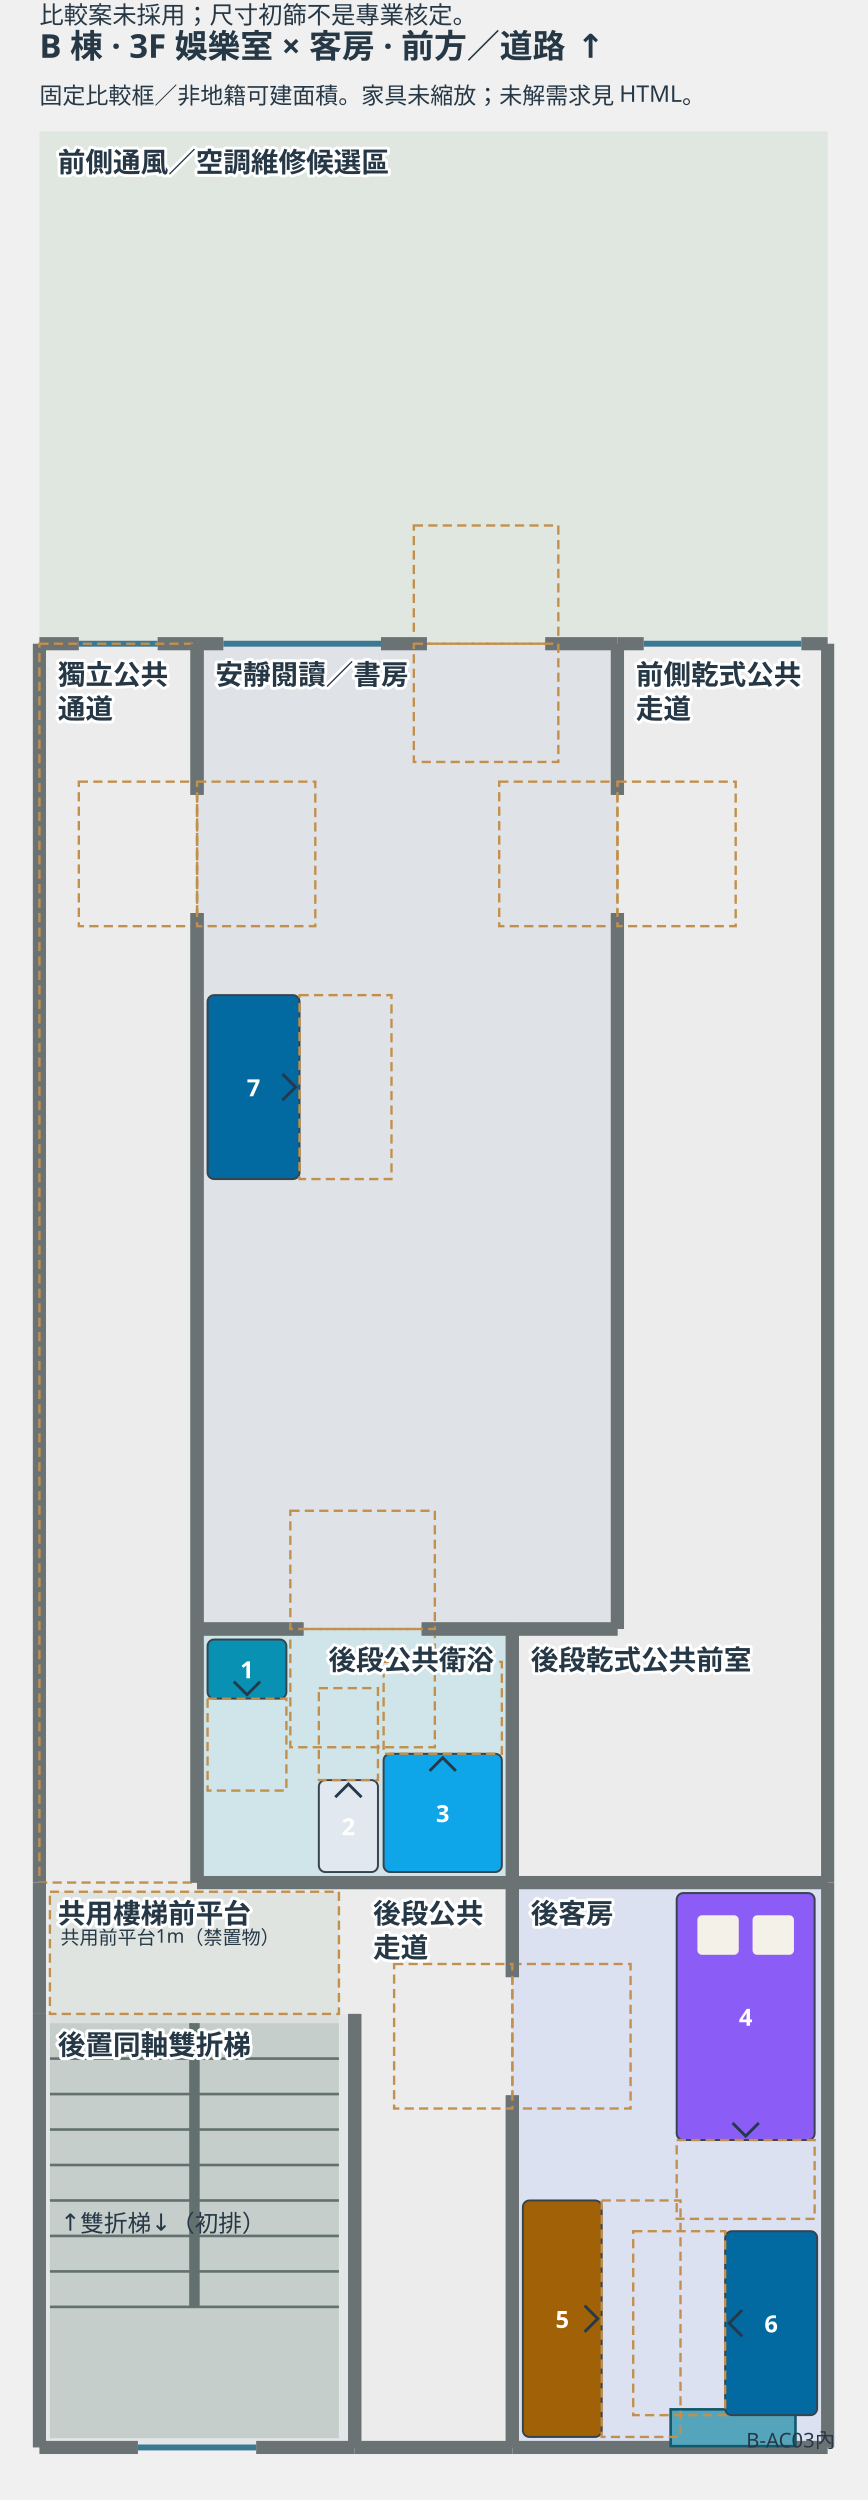
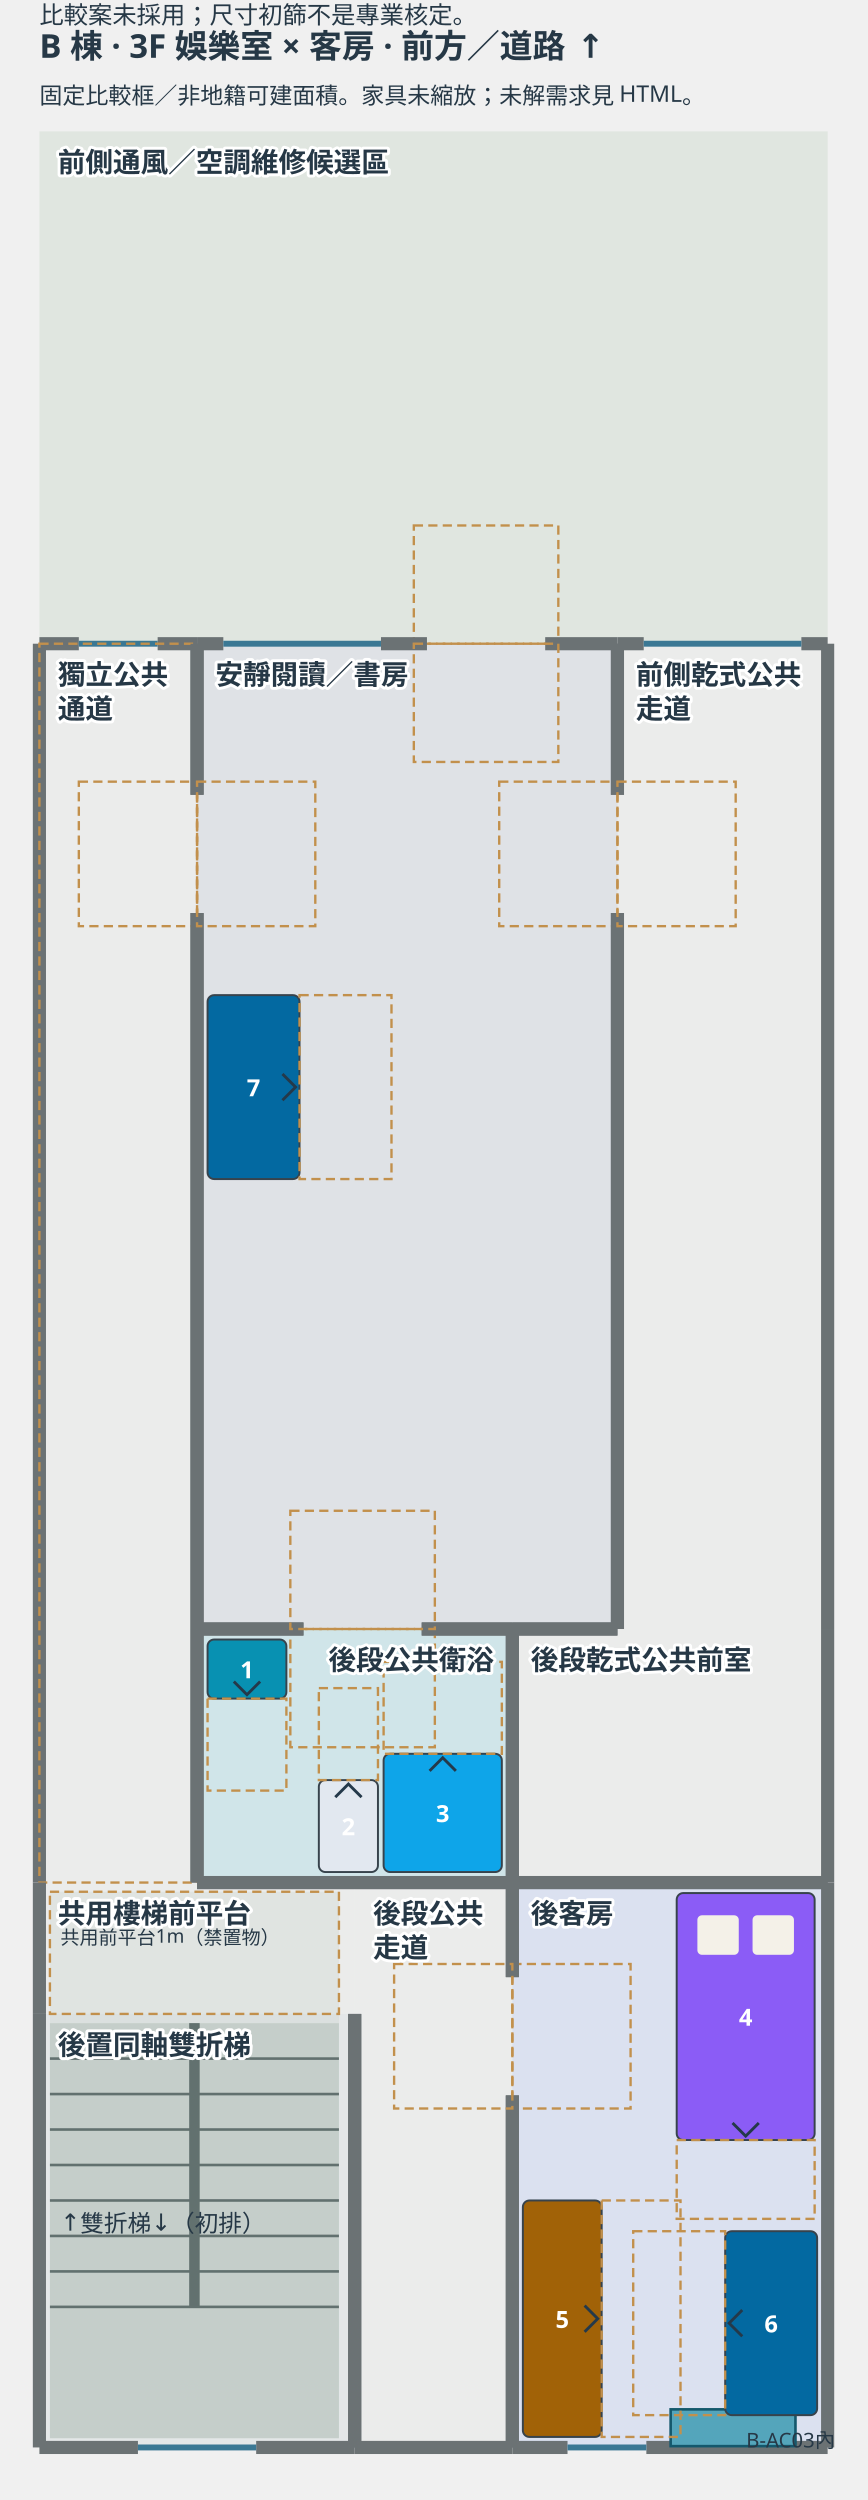
<svg xmlns="http://www.w3.org/2000/svg" viewBox="-300 -1000 6600 19030" role="img" aria-labelledby="plan-title plan-desc" data-schema="house-concept-furniture-plan-v1" data-building="B" data-floor="floor-3" data-geometry-source="tour_mm" data-frontage-study="keep-full-clear" data-study-status="comparison-only-not-adopted" data-study-option="b-fixed-3000">
  <style>text{font-family:system-ui,sans-serif;fill:#263846} .room-name{font-size:210px;font-weight:600;paint-order:stroke fill;stroke:#fff;stroke-width:45;stroke-linejoin:round} .item-number{font-size:180px;font-weight:700;fill:#fff;text-anchor:middle} .wall{stroke:#6b7274;stroke-width:100} .allowance{fill:none;stroke:#c2904c;stroke-width:18;stroke-dasharray:70 40} .front-mark{stroke:#24394a;stroke-width:22;fill:none}</style>
  <text x="0" y="-560" font-size="250" font-weight="700">B 棟 · 3F 娛樂室 × 客房 · 前方／道路 ↑</text>
  <text x="0" y="-210" font-size="175">固定比較框／非地籍可建面積。家具未縮放；未解需求見 HTML。</text>
  <rect x="0" y="0" width="6000" height="3900" fill="#98b99a" fill-opacity="0.18" />
  <rect x="0" y="3900" width="1200" height="9430" fill="#d4ddd5" fill-opacity="0.18" />
  <rect x="1200" y="11400" width="2400" height="1930" fill="#3fb6c8" fill-opacity="0.18" />
  <rect x="0" y="14330" width="2400" height="3300" fill="#b0bec5" fill-opacity="0.18" />
  <rect x="3600" y="11400" width="2400" height="1930" fill="#d4ddd5" fill-opacity="0.18" />
  <rect x="3600" y="13330" width="2400" height="4300" fill="#7c9df0" fill-opacity="0.18" />
  <rect x="1200" y="3900" width="3200" height="7500" fill="#94a3b8" fill-opacity="0.18" />
  <rect x="4400" y="3900" width="1600" height="7500" fill="#d4ddd5" fill-opacity="0.18" />
  <rect x="0" y="13330" width="2400" height="1000" fill="#d4ddd5" fill-opacity="0.18" />
  <rect x="2400" y="13330" width="1200" height="4300" fill="#d4ddd5" fill-opacity="0.18" />
-   <g data-room-id="B:floor-3:terrace3" data-space-group="" data-x-mm="0" data-y-mm="0" data-w-mm="6000" data-h-mm="3900">
+   <g data-room-id="B:floor-3:terrace3" data-space-group="" data-x-mm="0" data-y-mm="0" data-w-mm="6000" data-h-mm="3900" data-window-status="not-applicable-outdoor">
    <rect x="2850.0" y="3000.0" width="1100.0" height="900.0" data-reserved="door-approach" class="allowance" />
  </g>
-   <g data-room-id="B:floor-3:corridor3" data-space-group="" data-x-mm="0" data-y-mm="3900" data-w-mm="1200" data-h-mm="9430">
+   <g data-room-id="B:floor-3:corridor3" data-space-group="" data-x-mm="0" data-y-mm="3900" data-w-mm="1200" data-h-mm="9430" data-window-status="candidate-geometry-only">
    <line x1="0" x2="300.0" y1="3900" y2="3900" stroke="#6b7274" stroke-width="100" data-wall-face="front" />
    <line x1="900.0" x2="1200" y1="3900" y2="3900" stroke="#6b7274" stroke-width="100" data-wall-face="front" />
    <line x1="300.0" x2="900.0" y1="3900" y2="3900" stroke="#3b7894" stroke-width="45" data-wall-face="front" />
    <line x1="0" x2="0" y1="3900" y2="13330" stroke="#6b7274" stroke-width="100" data-wall-face="left" />
    <line x1="1200" x2="1200" y1="3900" y2="5049.998" stroke="#6b7274" stroke-width="100" data-wall-face="right" />
    <line x1="1200" x2="1200" y1="5949.998" y2="13330" stroke="#6b7274" stroke-width="100" data-wall-face="right" />
    <rect x="0" y="3900" width="1200" height="9430" data-reserved="circulation" class="allowance" />
    <rect x="300.0" y="4950.0" width="900.0" height="1100.0" data-reserved="door-approach" class="allowance" />
  </g>
-   <g data-room-id="B:floor-3:bath3" data-space-group="" data-x-mm="1200" data-y-mm="11400" data-w-mm="2400" data-h-mm="1930">
+   <g data-room-id="B:floor-3:bath3" data-space-group="" data-x-mm="1200" data-y-mm="11400" data-w-mm="2400" data-h-mm="1930" data-window-status="no-exterior-face">
    <line x1="1200" x2="2010.0" y1="11400" y2="11400" stroke="#6b7274" stroke-width="100" data-wall-face="front" />
    <line x1="2910.0" x2="3600" y1="11400" y2="11400" stroke="#6b7274" stroke-width="100" data-wall-face="front" />
    <line x1="1200" x2="3600" y1="13330" y2="13330" stroke="#6b7274" stroke-width="100" data-wall-face="rear" />
    <line x1="1200" x2="1200" y1="11400" y2="13330" stroke="#6b7274" stroke-width="100" data-wall-face="left" />
    <line x1="3600" x2="3600" y1="11400" y2="13330" stroke="#6b7274" stroke-width="100" data-wall-face="right" />
    <rect x="1910.0" y="11400.0" width="1100.0" height="900.0" data-reserved="door-approach" class="allowance" />
    <g data-furniture-id="B:floor-3:bath3:furniture:vanity" data-status="planning-not-measured" data-center-x-mm="1580.0" data-center-y-mm="11705.0" data-width-mm="600.0" data-depth-mm="450.0" data-height-mm="850.0" data-rotation-deg="180" data-mount-height-mm="0.0" data-wall-anchor="front" transform="translate(1580.0 11705.0) rotate(-180)">
      <rect x="-300.0" y="-225.0" width="600.0" height="450.0" rx="50" fill="#0891b2" stroke="#37434c" stroke-width="15" />
      <path d="M -100 -95.0 L 0 -195.0 L 100 -95.0" class="front-mark" />
      <text x="0" y="70" transform="rotate(180)" class="item-number">1</text>
    </g>
    <rect x="1280.0" y="11930.0" width="600.0" height="700.0" class="allowance" />
    <g data-furniture-id="B:floor-3:bath3:furniture:toilet" data-status="planning-not-measured" data-center-x-mm="2352.0" data-center-y-mm="12900.0" data-width-mm="450.0" data-depth-mm="700.0" data-height-mm="800.0" data-rotation-deg="0" data-mount-height-mm="0.0" data-wall-anchor="rear" transform="translate(2352.0 12900.0) rotate(0)">
      <rect x="-225.0" y="-350.0" width="450.0" height="700.0" rx="50" fill="#e2e8f0" stroke="#37434c" stroke-width="15" />
      <path d="M -100 -220.0 L 0 -320.0 L 100 -220.0" class="front-mark" />
      <text x="0" y="70" transform="rotate(0)" class="item-number">2</text>
    </g>
    <rect x="2127.0" y="11850.0" width="450.0" height="700.0" class="allowance" />
    <g data-furniture-id="B:floor-3:bath3:furniture:shower" data-status="planning-not-measured" data-center-x-mm="3070.0" data-center-y-mm="12800.0" data-width-mm="900.0" data-depth-mm="900.0" data-height-mm="2000.0" data-rotation-deg="0" data-mount-height-mm="0.0" data-wall-anchor="rear" transform="translate(3070.0 12800.0) rotate(0)">
      <rect x="-450.0" y="-450.0" width="900.0" height="900.0" rx="50" fill="#0ea5e9" stroke="#37434c" stroke-width="15" />
      <path d="M -100 -320.0 L 0 -420.0 L 100 -320.0" class="front-mark" />
      <text x="0" y="70" transform="rotate(0)" class="item-number">3</text>
    </g>
    <rect x="2620.0" y="11650.0" width="900.0" height="700.0" class="allowance" />
  </g>
-   <g data-room-id="B:floor-3:stair3" data-space-group="" data-x-mm="0" data-y-mm="14330" data-w-mm="2400" data-h-mm="3300">
+   <g data-room-id="B:floor-3:stair3" data-space-group="" data-x-mm="0" data-y-mm="14330" data-w-mm="2400" data-h-mm="3300" data-window-status="candidate-geometry-only">
    <line x1="0" x2="750.0" y1="17630" y2="17630" stroke="#6b7274" stroke-width="100" data-wall-face="rear" />
    <line x1="1650.0" x2="2400" y1="17630" y2="17630" stroke="#6b7274" stroke-width="100" data-wall-face="rear" />
    <line x1="750.0" x2="1650.0" y1="17630" y2="17630" stroke="#3b7894" stroke-width="45" data-wall-face="rear" />
    <line x1="0" x2="0" y1="14330" y2="17630" stroke="#6b7274" stroke-width="100" data-wall-face="left" />
    <line x1="2400" x2="2400" y1="14330" y2="17630" stroke="#6b7274" stroke-width="100" data-wall-face="right" />
    <rect x="80" y="14400" width="2200" height="3160" fill="#c5ceca" data-stairs="two-flight-u-proposal-not-verified" />
    <rect x="80" y="13400" width="2200" height="1000" fill="#c5ceca" fill-opacity="0.3" data-shared-stair-landing="B:floor-3:rear-hall" />
    <text x="160" y="13800" font-size="145">共用前平台1m（禁置物）</text>
    <line x1="80" x2="2280" y1="14670.0" y2="14670.0" stroke="#62716f" stroke-width="20" />
    <line x1="80" x2="2280" y1="14940.0" y2="14940.0" stroke="#62716f" stroke-width="20" />
    <line x1="80" x2="2280" y1="15210.0" y2="15210.0" stroke="#62716f" stroke-width="20" />
    <line x1="80" x2="2280" y1="15480.0" y2="15480.0" stroke="#62716f" stroke-width="20" />
    <line x1="80" x2="2280" y1="15750.0" y2="15750.0" stroke="#62716f" stroke-width="20" />
    <line x1="80" x2="2280" y1="16020.0" y2="16020.0" stroke="#62716f" stroke-width="20" />
    <line x1="80" x2="2280" y1="16290.0" y2="16290.0" stroke="#62716f" stroke-width="20" />
    <line x1="80" x2="2280" y1="16560.0" y2="16560.0" stroke="#62716f" stroke-width="20" />
    <line x1="1180.0" x2="1180.0" y1="14400" y2="16560" stroke="#62716f" stroke-width="80" />
    <text x="160" y="15980.0" font-size="180">↑雙折梯↓（初排）</text>
  </g>
-   <g data-room-id="B:floor-3:buffer3" data-space-group="" data-x-mm="3600" data-y-mm="11400" data-w-mm="2400" data-h-mm="1930">
+   <g data-room-id="B:floor-3:buffer3" data-space-group="" data-x-mm="3600" data-y-mm="11400" data-w-mm="2400" data-h-mm="1930" data-window-status="no-exterior-face">
    <line x1="3600" x2="4400.001" y1="11400" y2="11400" stroke="#6b7274" stroke-width="100" data-wall-face="front" />
    <line x1="3600" x2="6000" y1="13330" y2="13330" stroke="#6b7274" stroke-width="100" data-wall-face="rear" />
    <line x1="3600" x2="3600" y1="11400" y2="13330" stroke="#6b7274" stroke-width="100" data-wall-face="left" />
    <line x1="6000" x2="6000" y1="11400" y2="13330" stroke="#6b7274" stroke-width="100" data-wall-face="right" />
  </g>
-   <g data-room-id="B:floor-3:guest3" data-space-group="" data-x-mm="3600" data-y-mm="13330" data-w-mm="2400" data-h-mm="4300">
+   <g data-room-id="B:floor-3:guest3" data-space-group="" data-x-mm="3600" data-y-mm="13330" data-w-mm="2400" data-h-mm="4300" data-window-status="candidate-geometry-only">
    <line x1="3600" x2="6000" y1="13330" y2="13330" stroke="#6b7274" stroke-width="100" data-wall-face="front" />
-     <line x1="3600" x2="6000" y1="17630" y2="17630" stroke="#6b7274" stroke-width="100" data-wall-face="rear" />
+     <line x1="3600" x2="4020.0" y1="17630" y2="17630" stroke="#6b7274" stroke-width="100" data-wall-face="rear" />
+     <line x1="4620.0" x2="6000" y1="17630" y2="17630" stroke="#6b7274" stroke-width="100" data-wall-face="rear" />
+     <line x1="4020.0" x2="4620.0" y1="17630" y2="17630" stroke="#3b7894" stroke-width="45" data-wall-face="rear" />
    <line x1="3600" x2="3600" y1="13330" y2="14050" stroke="#6b7274" stroke-width="100" data-wall-face="left" />
    <line x1="3600" x2="3600" y1="14950" y2="17630" stroke="#6b7274" stroke-width="100" data-wall-face="left" />
    <line x1="6000" x2="6000" y1="13330" y2="17630" stroke="#6b7274" stroke-width="100" data-wall-face="right" />
    <rect x="3600.0" y="13950.0" width="900.0" height="1100.0" data-reserved="door-approach" class="allowance" />
    <rect x="4805.0" y="17340.0" width="950.0" height="280.0" fill="#54a5bb" stroke="#14586c" stroke-width="20" data-hvac-id="B-AC03" data-hvac-type="indoor" />
    <text x="5380.0" y="17630" font-size="155" data-hvac-label-id="B-AC03" data-hvac-label-type="indoor">B-AC03內</text>
    <g data-furniture-id="B:floor-3:guest3:furniture:bed" data-status="planning-not-measured" data-center-x-mm="5376.0" data-center-y-mm="14350.0" data-width-mm="1050.0" data-depth-mm="1880.0" data-height-mm="850.0" data-rotation-deg="180" data-mount-height-mm="0.0" data-wall-anchor="front" transform="translate(5376.0 14350.0) rotate(-180)">
      <rect x="-525.0" y="-940.0" width="1050.0" height="1880.0" rx="50" fill="#8b5cf6" stroke="#37434c" stroke-width="15" />
      <rect x="-367.5" y="470.0" width="315.0" height="300.8" rx="35" fill="#f4f1e8" />
      <rect x="52.5" y="470.0" width="315.0" height="300.8" rx="35" fill="#f4f1e8" />
      <path d="M -100 -810.0 L 0 -910.0 L 100 -810.0" class="front-mark" />
      <text x="0" y="70" transform="rotate(180)" class="item-number">4</text>
    </g>
    <rect x="4851.0" y="15290.0" width="1050.0" height="600.0" class="allowance" />
    <g data-furniture-id="B:floor-3:guest3:furniture:wardrobe" data-status="planning-not-measured" data-center-x-mm="3980.0" data-center-y-mm="16650.0" data-width-mm="1800.0" data-depth-mm="600.0" data-height-mm="2200.0" data-rotation-deg="270" data-mount-height-mm="0.0" data-wall-anchor="left" transform="translate(3980.0 16650.0) rotate(-270)">
      <rect x="-900.0" y="-300.0" width="1800.0" height="600.0" rx="50" fill="#a16207" stroke="#37434c" stroke-width="15" />
      <path d="M -100 -170.0 L 0 -270.0 L 100 -170.0" class="front-mark" />
      <text x="0" y="70" transform="rotate(270)" class="item-number">5</text>
    </g>
    <rect x="4280.0" y="15750.0" width="600.0" height="1800.0" class="allowance" />
    <g data-furniture-id="B:floor-3:guest3:furniture:desk" data-status="planning-not-measured" data-center-x-mm="5570.0" data-center-y-mm="16684.0" data-width-mm="1400.0" data-depth-mm="700.0" data-height-mm="750.0" data-rotation-deg="90" data-mount-height-mm="0.0" data-wall-anchor="right" transform="translate(5570.0 16684.0) rotate(-90)">
      <rect x="-700.0" y="-350.0" width="1400.0" height="700.0" rx="50" fill="#0369a1" stroke="#37434c" stroke-width="15" />
      <path d="M -100 -220.0 L 0 -320.0 L 100 -220.0" class="front-mark" />
      <text x="0" y="70" transform="rotate(90)" class="item-number">6</text>
    </g>
    <rect x="4520.0" y="15984.0" width="700.0" height="1400.0" class="allowance" />
  </g>
-   <g data-room-id="B:floor-3:quiet-study" data-space-group="" data-x-mm="1200" data-y-mm="3900" data-w-mm="3200" data-h-mm="7500">
+   <g data-room-id="B:floor-3:quiet-study" data-space-group="" data-x-mm="1200" data-y-mm="3900" data-w-mm="3200" data-h-mm="7500" data-window-status="candidate-geometry-only">
    <line x1="1200" x2="1400.0" y1="3900" y2="3900" stroke="#6b7274" stroke-width="100" data-wall-face="front" />
    <line x1="2600.0" x2="2950.0" y1="3900" y2="3900" stroke="#6b7274" stroke-width="100" data-wall-face="front" />
    <line x1="3850.0" x2="4400" y1="3900" y2="3900" stroke="#6b7274" stroke-width="100" data-wall-face="front" />
    <line x1="1400.0" x2="2600.0" y1="3900" y2="3900" stroke="#3b7894" stroke-width="45" data-wall-face="front" />
    <line x1="1200" x2="2010.0" y1="11400" y2="11400" stroke="#6b7274" stroke-width="100" data-wall-face="rear" />
    <line x1="2910.0" x2="4400" y1="11400" y2="11400" stroke="#6b7274" stroke-width="100" data-wall-face="rear" />
    <line x1="1200" x2="1200" y1="3900" y2="5049.997" stroke="#6b7274" stroke-width="100" data-wall-face="left" />
    <line x1="1200" x2="1200" y1="5949.997" y2="11400" stroke="#6b7274" stroke-width="100" data-wall-face="left" />
    <line x1="4400" x2="4400" y1="3900" y2="5049.997" stroke="#6b7274" stroke-width="100" data-wall-face="right" />
    <line x1="4400" x2="4400" y1="5949.997" y2="11400" stroke="#6b7274" stroke-width="100" data-wall-face="right" />
    <rect x="1200.0" y="4950.0" width="900.0" height="1100.0" data-reserved="door-approach" class="allowance" />
    <rect x="3500.0" y="4950.0" width="900.0" height="1100.0" data-reserved="door-approach" class="allowance" />
    <rect x="2850.0" y="3900.0" width="1100.0" height="900.0" data-reserved="door-approach" class="allowance" />
    <rect x="1910.0" y="10500.0" width="1100.0" height="900.0" data-reserved="door-approach" class="allowance" />
    <g data-furniture-id="B:floor-3:quiet-study:furniture:desk" data-status="planning-not-measured" data-center-x-mm="1630.0" data-center-y-mm="7275.0" data-width-mm="1400.0" data-depth-mm="700.0" data-height-mm="750.0" data-rotation-deg="270" data-mount-height-mm="0.0" data-wall-anchor="left" transform="translate(1630.0 7275.0) rotate(-270)">
      <rect x="-700.0" y="-350.0" width="1400.0" height="700.0" rx="50" fill="#0369a1" stroke="#37434c" stroke-width="15" />
      <path d="M -100 -220.0 L 0 -320.0 L 100 -220.0" class="front-mark" />
      <text x="0" y="70" transform="rotate(270)" class="item-number">7</text>
    </g>
    <rect x="1980.0" y="6575.0" width="700.0" height="1400.0" class="allowance" />
  </g>
-   <g data-room-id="B:floor-3:front-hall" data-space-group="" data-x-mm="4400" data-y-mm="3900" data-w-mm="1600" data-h-mm="7500">
+   <g data-room-id="B:floor-3:front-hall" data-space-group="" data-x-mm="4400" data-y-mm="3900" data-w-mm="1600" data-h-mm="7500" data-window-status="candidate-geometry-only">
    <line x1="4400" x2="4600.0" y1="3900" y2="3900" stroke="#6b7274" stroke-width="100" data-wall-face="front" />
    <line x1="5800.0" x2="6000" y1="3900" y2="3900" stroke="#6b7274" stroke-width="100" data-wall-face="front" />
    <line x1="4600.0" x2="5800.0" y1="3900" y2="3900" stroke="#3b7894" stroke-width="45" data-wall-face="front" />
    <line x1="4400" x2="4400" y1="3900" y2="5049.997" stroke="#6b7274" stroke-width="100" data-wall-face="left" />
    <line x1="4400" x2="4400" y1="5949.997" y2="11400" stroke="#6b7274" stroke-width="100" data-wall-face="left" />
    <line x1="6000" x2="6000" y1="3900" y2="11400" stroke="#6b7274" stroke-width="100" data-wall-face="right" />
    <rect x="4400.0" y="4950.0" width="900.0" height="1100.0" data-reserved="door-approach" class="allowance" />
  </g>
-   <g data-room-id="B:floor-3:rear-hall" data-space-group="" data-x-mm="0" data-y-mm="13330" data-w-mm="2400" data-h-mm="1000">
+   <g data-room-id="B:floor-3:rear-hall" data-space-group="" data-x-mm="0" data-y-mm="13330" data-w-mm="2400" data-h-mm="1000" data-window-status="no-exterior-face">
    <line x1="1200.0" x2="2400" y1="13330" y2="13330" stroke="#6b7274" stroke-width="100" data-wall-face="front" />
    <line x1="0" x2="0" y1="13330" y2="14330" stroke="#6b7274" stroke-width="100" data-wall-face="left" />
    <rect x="80" y="13400" width="2200" height="930" data-reserved="stairs-landing" class="allowance" />
  </g>
-   <g data-room-id="B:floor-3:rear-corridor" data-space-group="" data-x-mm="2400" data-y-mm="13330" data-w-mm="1200" data-h-mm="4300">
+   <g data-room-id="B:floor-3:rear-corridor" data-space-group="" data-x-mm="2400" data-y-mm="13330" data-w-mm="1200" data-h-mm="4300" data-window-status="invalid-candidate">
    <line x1="2400" x2="3600" y1="13330" y2="13330" stroke="#6b7274" stroke-width="100" data-wall-face="front" />
    <line x1="2400" x2="3600" y1="17630" y2="17630" stroke="#6b7274" stroke-width="100" data-wall-face="rear" />
    <line x1="2400" x2="2400" y1="14330" y2="17630" stroke="#6b7274" stroke-width="100" data-wall-face="left" />
    <line x1="3600" x2="3600" y1="13330" y2="14050" stroke="#6b7274" stroke-width="100" data-wall-face="right" />
    <line x1="3600" x2="3600" y1="14950" y2="17630" stroke="#6b7274" stroke-width="100" data-wall-face="right" />
    <rect x="2700.0" y="13950.0" width="900.0" height="1100.0" data-reserved="door-approach" class="allowance" />
  </g>
  <g data-plan-labels="room-names">
    <a href="../preparation-review-3d.html?scheme=b-fixed-3000#mode=tour&amp;building=B&amp;floor=floor-3&amp;room=B%3Afloor-3%3Aterrace3&amp;view=plan" target="_blank" data-label-room-id="B:floor-3:terrace3" data-full-name="前側通風／空調維修候選區" data-x-mm="80" data-y-mm="80" data-w-mm="2640" data-h-mm="320" data-furniture-overlap="false" data-hvac-overlap="false">
      <text x="140" y="310" class="room-name">
        <tspan x="140" dy="0">前側通風／空調維修候選區</tspan>
      </text>
    </a>
    <a href="../preparation-review-3d.html?scheme=b-fixed-3000#mode=tour&amp;building=B&amp;floor=floor-3&amp;room=B%3Afloor-3%3Acorridor3&amp;view=plan" target="_blank" data-label-room-id="B:floor-3:corridor3" data-full-name="獨立公共通道（不穿神明堂）" data-x-mm="80" data-y-mm="3980" data-w-mm="960" data-h-mm="580" data-furniture-overlap="false" data-hvac-overlap="false">
      <text x="140" y="4210" class="room-name">
        <tspan x="140" dy="0">獨立公共</tspan>
        <tspan x="140" dy="260">通道</tspan>
      </text>
    </a>
    <a href="../preparation-review-3d.html?scheme=b-fixed-3000#mode=tour&amp;building=B&amp;floor=floor-3&amp;room=B%3Afloor-3%3Abath3&amp;view=plan" target="_blank" data-label-room-id="B:floor-3:bath3" data-full-name="後段公共衛浴（濕區離開整廳投影）" data-x-mm="2140" data-y-mm="11480" data-w-mm="1380" data-h-mm="320" data-furniture-overlap="false" data-hvac-overlap="false">
      <text x="2200" y="11710" class="room-name">
        <tspan x="2200" dy="0">後段公共衛浴</tspan>
      </text>
    </a>
    <a href="../preparation-review-3d.html?scheme=b-fixed-3000#mode=tour&amp;building=B&amp;floor=floor-3&amp;room=B%3Afloor-3%3Astair3&amp;view=plan" target="_blank" data-label-room-id="B:floor-3:stair3" data-full-name="後置同軸雙折梯（剖面待核）" data-x-mm="80" data-y-mm="14410" data-w-mm="1590" data-h-mm="320" data-furniture-overlap="true" data-hvac-overlap="false">
      <text x="140" y="14640" class="room-name">
        <tspan x="140" dy="0">後置同軸雙折梯</tspan>
      </text>
    </a>
    <a href="../preparation-review-3d.html?scheme=b-fixed-3000#mode=tour&amp;building=B&amp;floor=floor-3&amp;room=B%3Afloor-3%3Abuffer3&amp;view=plan" target="_blank" data-label-room-id="B:floor-3:buffer3" data-full-name="後段乾式公共前室" data-x-mm="3680" data-y-mm="11480" data-w-mm="1800" data-h-mm="320" data-furniture-overlap="false" data-hvac-overlap="false">
      <text x="3740" y="11710" class="room-name">
        <tspan x="3740" dy="0">後段乾式公共前室</tspan>
      </text>
    </a>
    <a href="../preparation-review-3d.html?scheme=b-fixed-3000#mode=tour&amp;building=B&amp;floor=floor-3&amp;room=B%3Afloor-3%3Aguest3&amp;view=plan" target="_blank" data-label-room-id="B:floor-3:guest3" data-full-name="後客房（整間在神明堂之外）" data-x-mm="3680" data-y-mm="13410" data-w-mm="750" data-h-mm="320" data-furniture-overlap="false" data-hvac-overlap="false">
      <text x="3740" y="13640" class="room-name">
        <tspan x="3740" dy="0">後客房</tspan>
      </text>
    </a>
    <a href="../preparation-review-3d.html?scheme=b-fixed-3000#mode=tour&amp;building=B&amp;floor=floor-3&amp;room=B%3Afloor-3%3Aquiet-study&amp;view=plan" target="_blank" data-label-room-id="B:floor-3:quiet-study" data-full-name="安靜閱讀／書房（不睡眠、不娛樂）" data-x-mm="1280" data-y-mm="3980" data-w-mm="1590" data-h-mm="320" data-furniture-overlap="false" data-hvac-overlap="false">
      <text x="1340" y="4210" class="room-name">
        <tspan x="1340" dy="0">安靜閱讀／書房</tspan>
      </text>
    </a>
    <a href="../preparation-review-3d.html?scheme=b-fixed-3000#mode=tour&amp;building=B&amp;floor=floor-3&amp;room=B%3Afloor-3%3Afront-hall&amp;view=plan" target="_blank" data-label-room-id="B:floor-3:front-hall" data-full-name="前側乾式公共走道" data-x-mm="4480" data-y-mm="3980" data-w-mm="1380" data-h-mm="580" data-furniture-overlap="false" data-hvac-overlap="false">
      <text x="4540" y="4210" class="room-name">
        <tspan x="4540" dy="0">前側乾式公共</tspan>
        <tspan x="4540" dy="260">走道</tspan>
      </text>
    </a>
    <a href="../preparation-review-3d.html?scheme=b-fixed-3000#mode=tour&amp;building=B&amp;floor=floor-3&amp;room=B%3Afloor-3%3Arear-hall&amp;view=plan" target="_blank" data-label-room-id="B:floor-3:rear-hall" data-full-name="共用樓梯前平台（不得置物）" data-x-mm="80" data-y-mm="13410" data-w-mm="1590" data-h-mm="320" data-furniture-overlap="false" data-hvac-overlap="false">
      <text x="140" y="13640" class="room-name">
        <tspan x="140" dy="0">共用樓梯前平台</tspan>
      </text>
    </a>
    <a href="../preparation-review-3d.html?scheme=b-fixed-3000#mode=tour&amp;building=B&amp;floor=floor-3&amp;room=B%3Afloor-3%3Arear-corridor&amp;view=plan" target="_blank" data-label-room-id="B:floor-3:rear-corridor" data-full-name="後段公共走道" data-x-mm="2480" data-y-mm="13410" data-w-mm="960" data-h-mm="580" data-furniture-overlap="false" data-hvac-overlap="false">
      <text x="2540" y="13640" class="room-name">
        <tspan x="2540" dy="0">後段公共</tspan>
        <tspan x="2540" dy="260">走道</tspan>
      </text>
    </a>
  </g>
  <text x="0" y="-820" font-size="185" fill="#8a4b10">比較案未採用；尺寸初篩不是專業核定。</text>
</svg>
